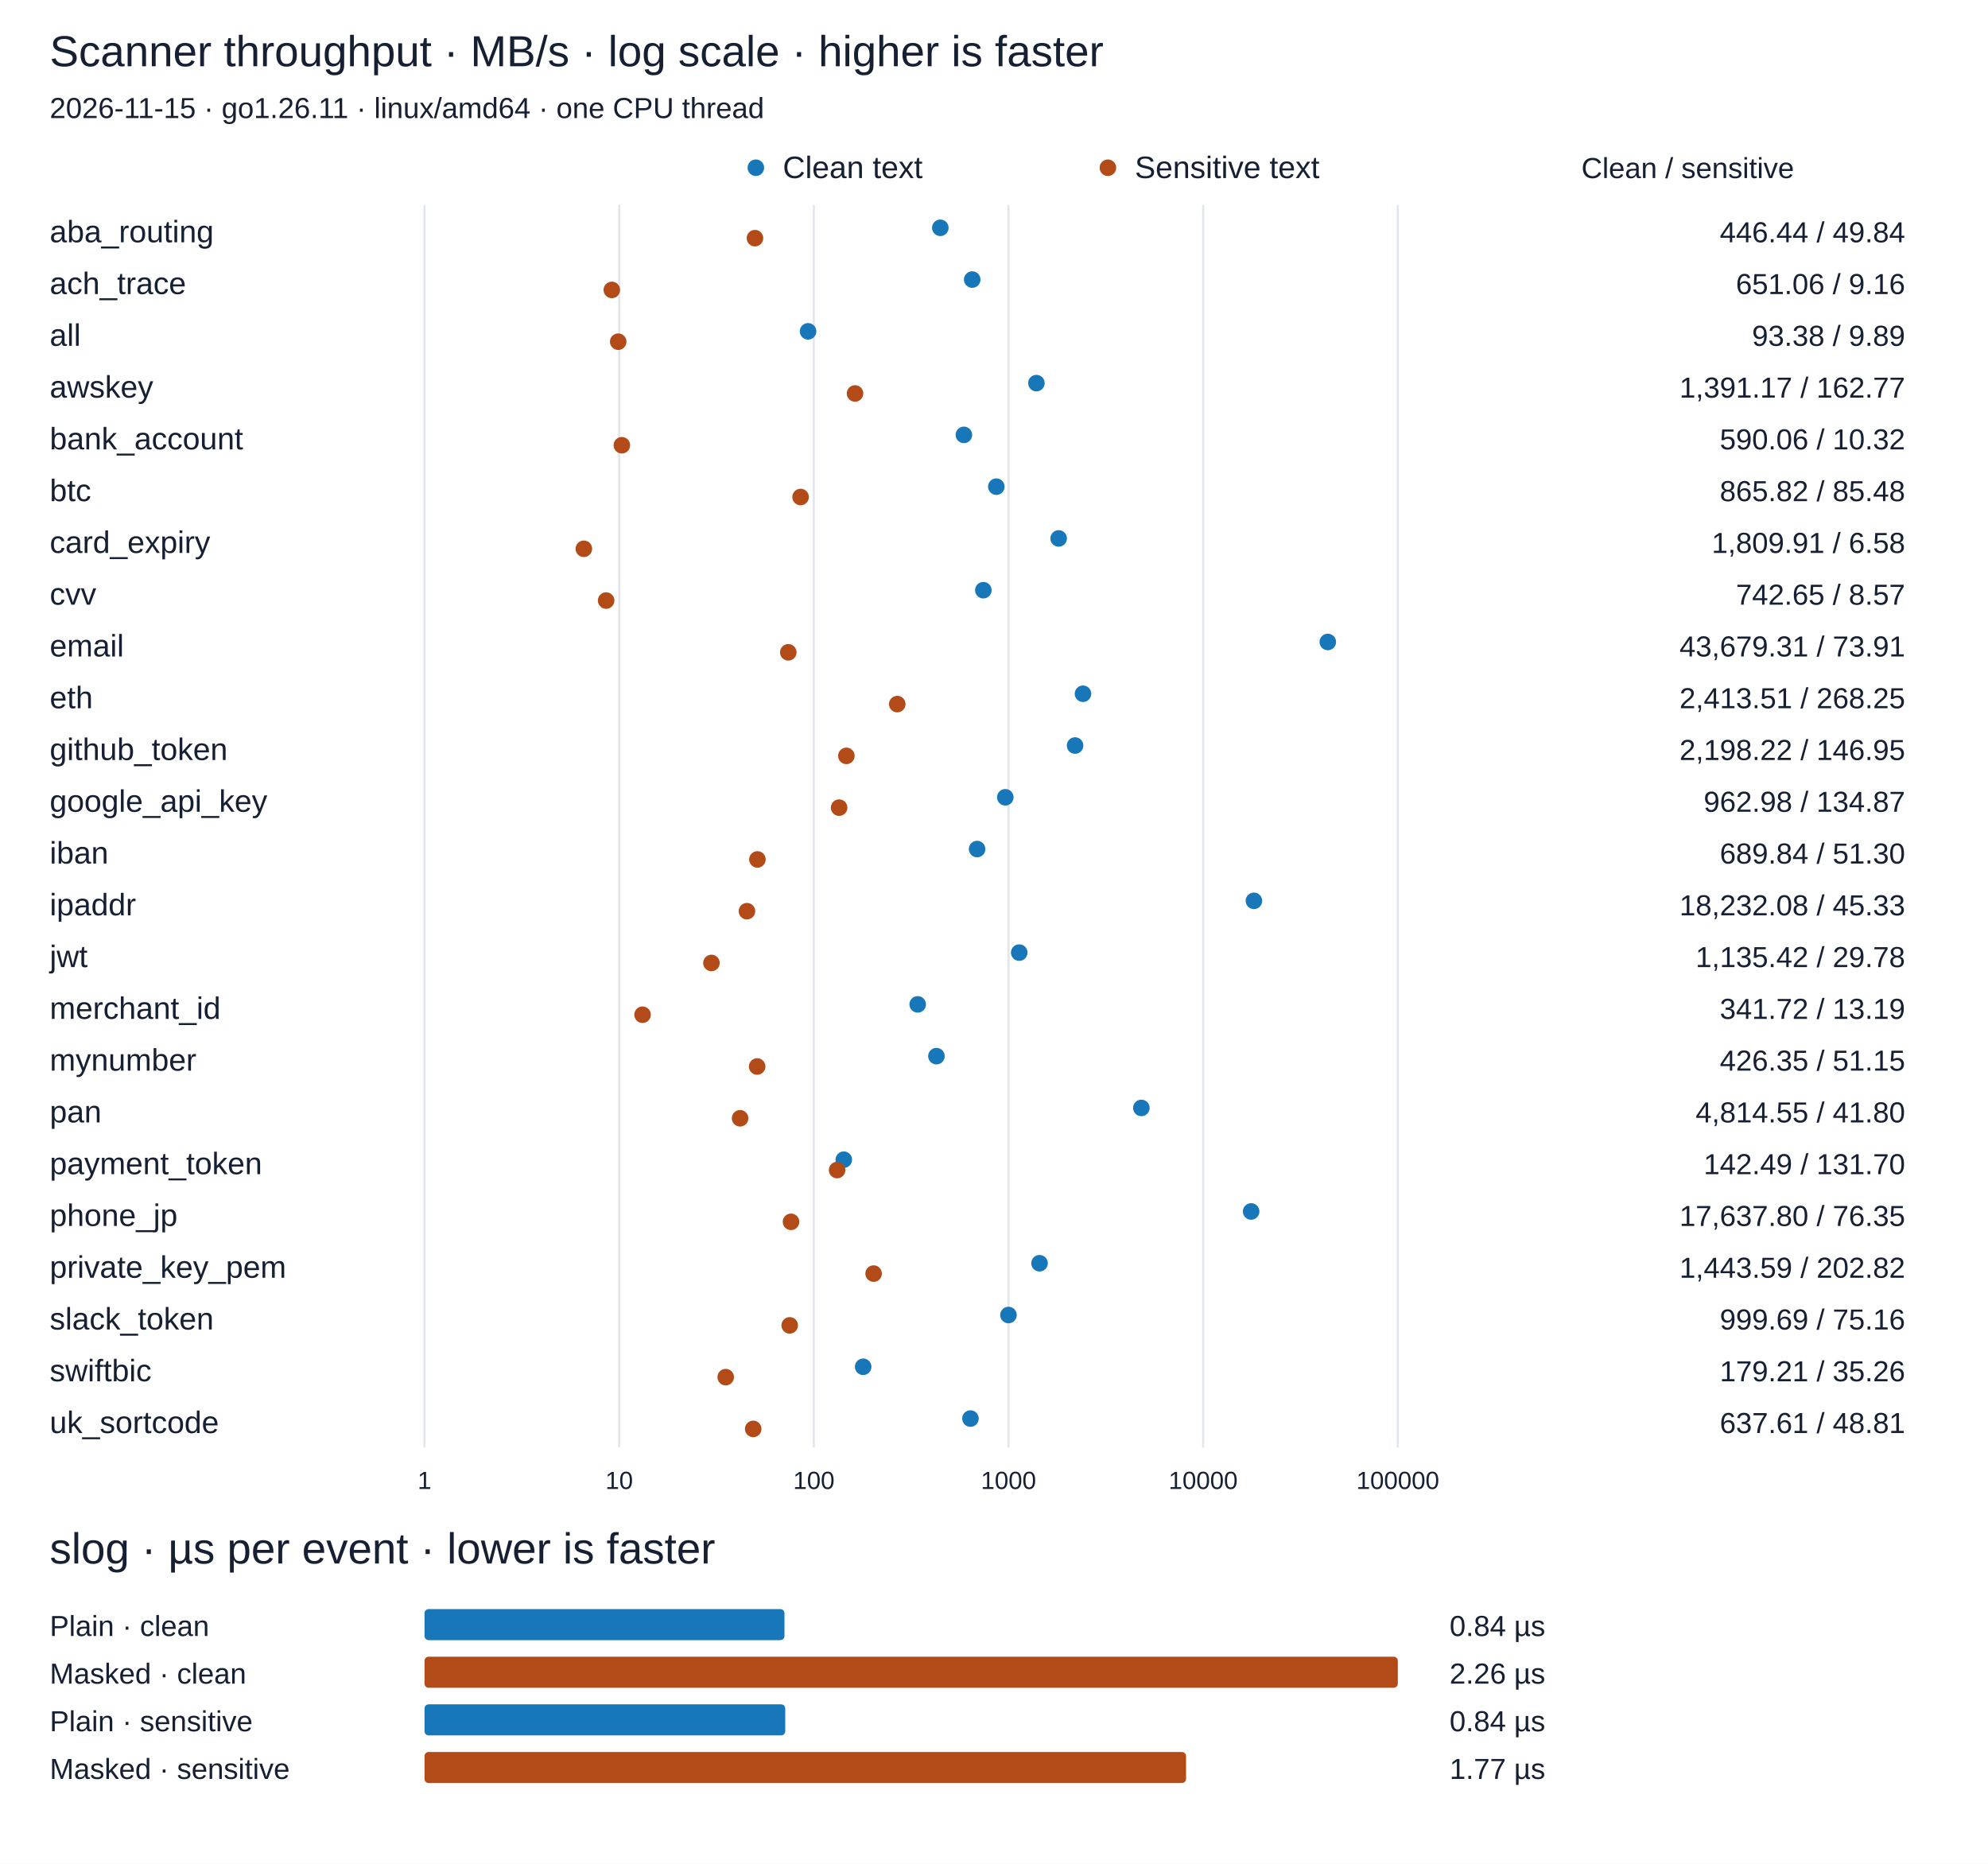
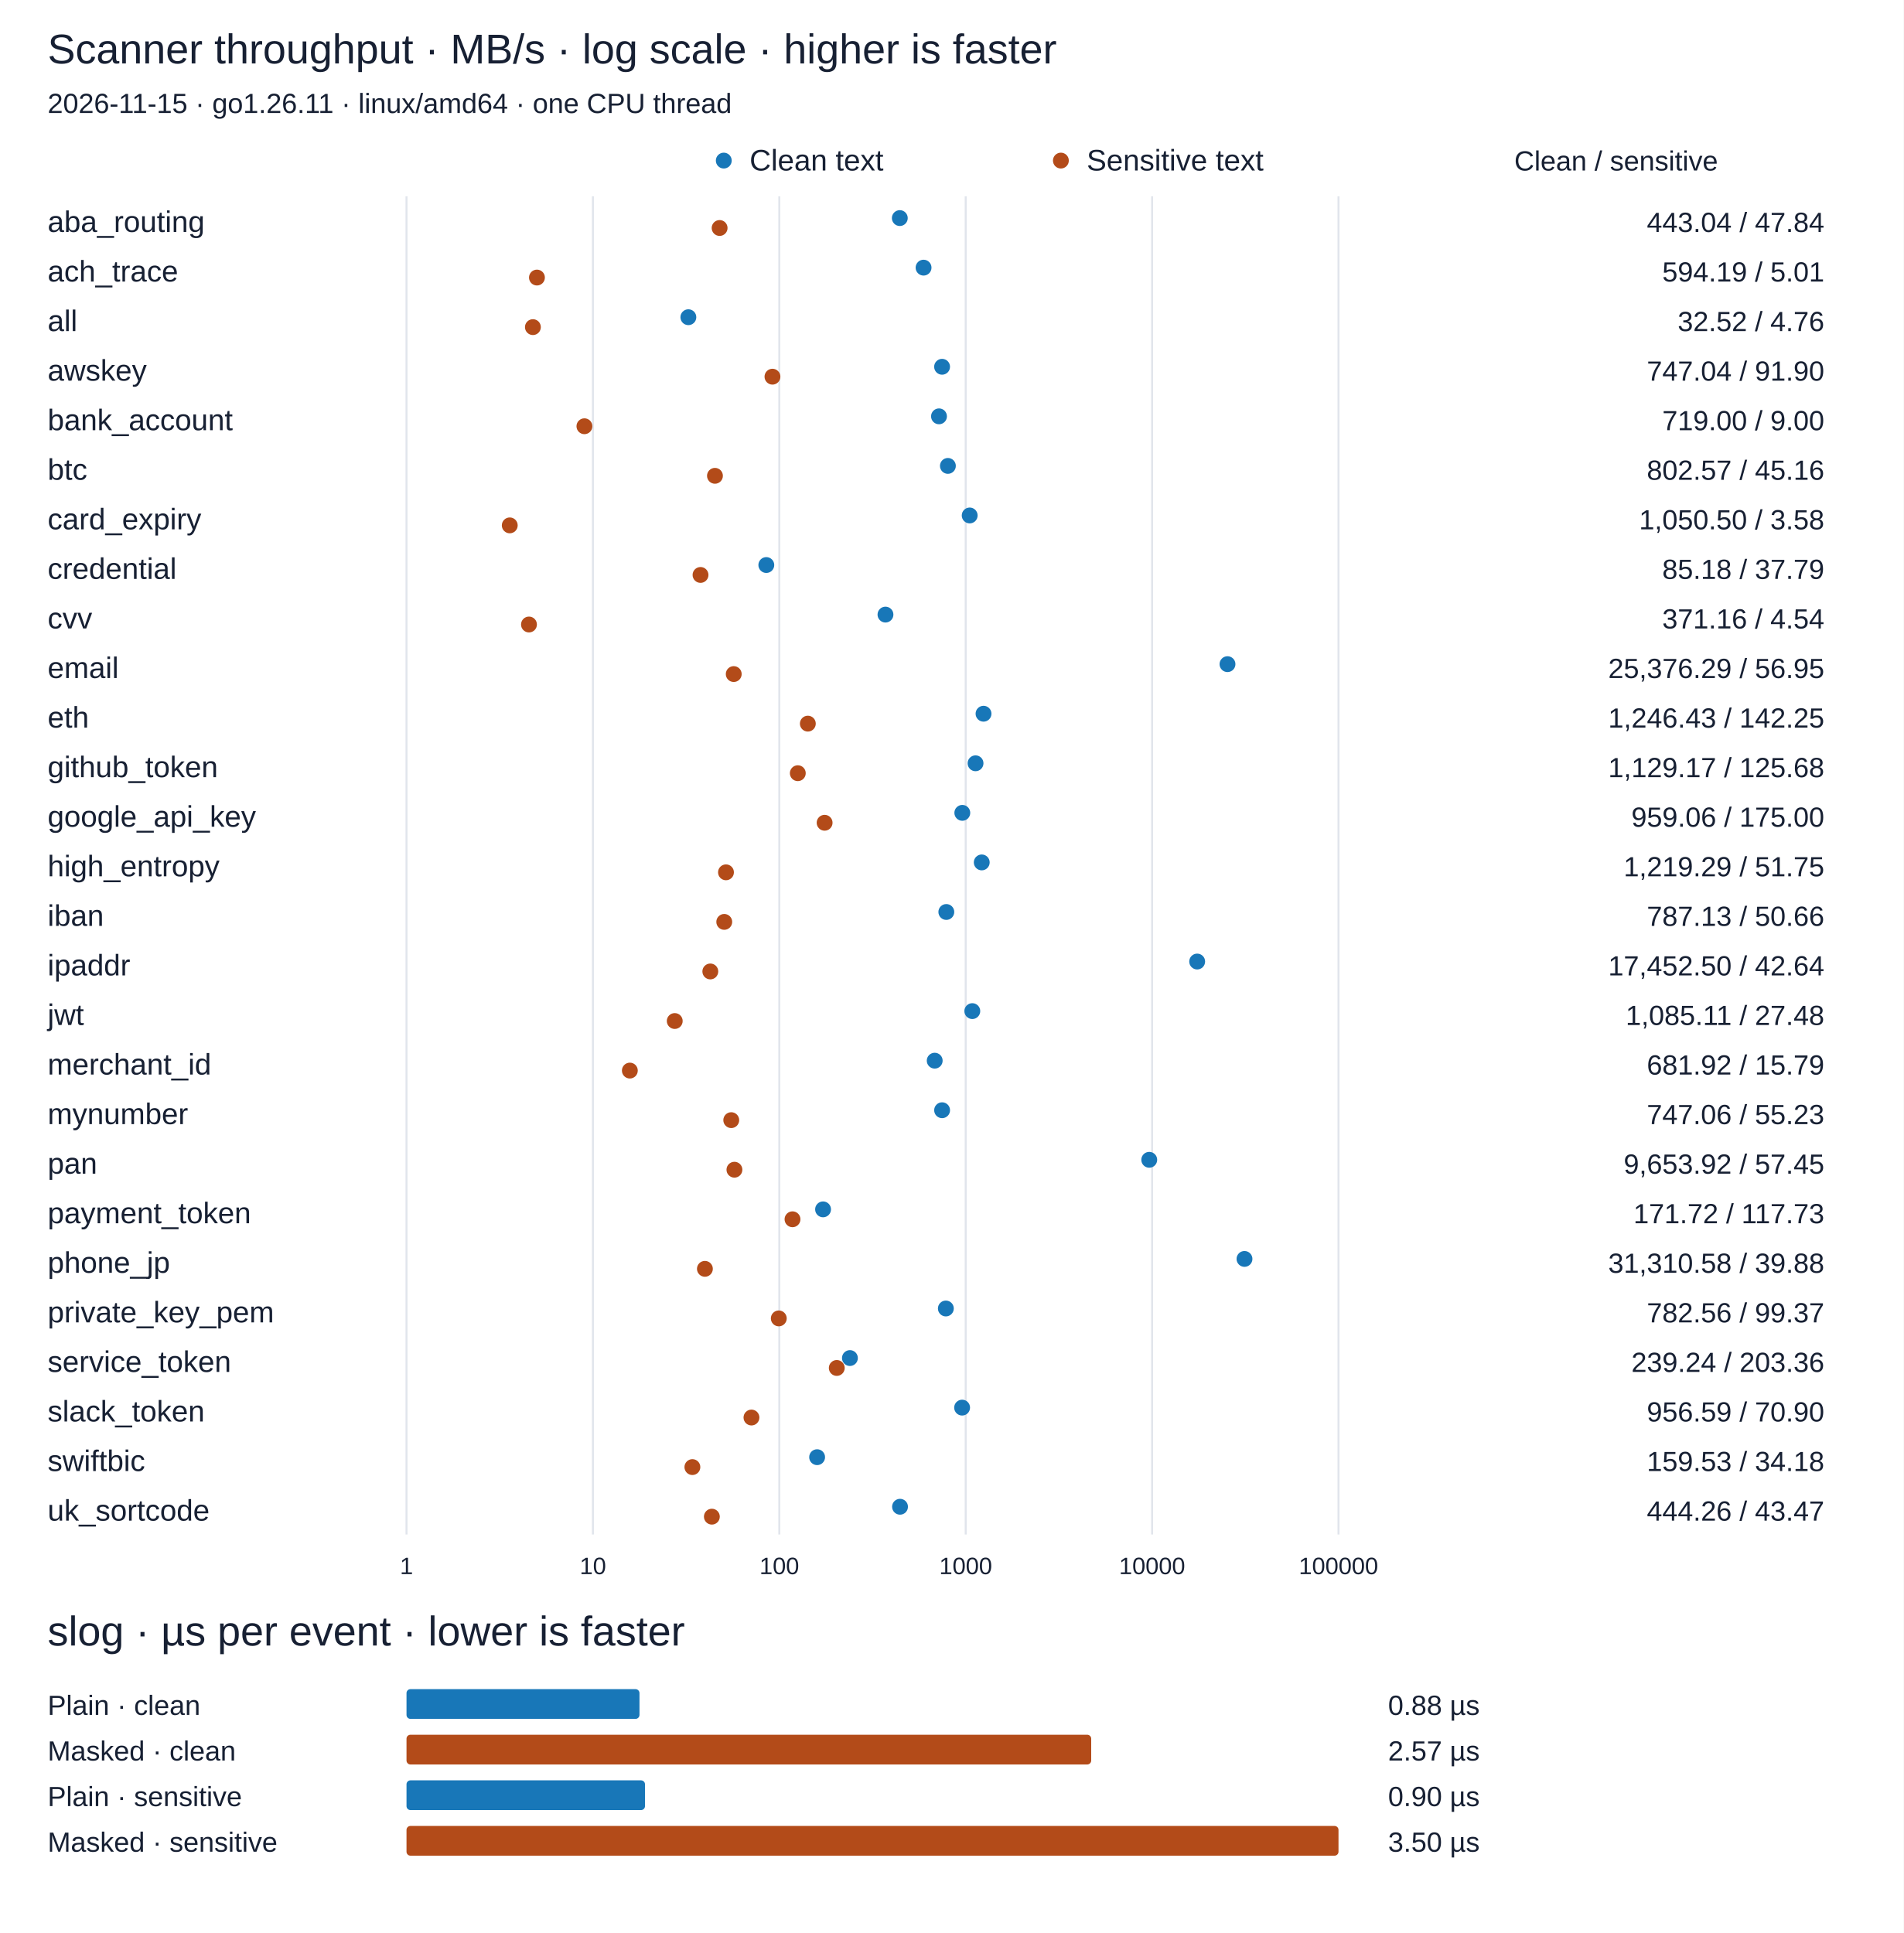
- <svg xmlns="http://www.w3.org/2000/svg" width="960" height="900" viewBox="0 0 960 900" role="img">
+ <svg xmlns="http://www.w3.org/2000/svg" width="960" height="975" viewBox="0 0 960 975" role="img">
  <rect width="100%" height="100%" fill="white" />
  <g font-family="Arial, sans-serif" font-size="15" fill="#172033">
    <text x="24" y="32" font-size="21" fill="#172033" text-anchor="start">Scanner throughput · MB/s · log scale · higher is faster</text>
    <text x="24" y="57" font-size="14" fill="#172033" text-anchor="start">2026-11-15 · go1.26.11 · linux/amd64 · one CPU thread</text>
    <circle cx="365.00" cy="81" r="4" fill="#1877b8" />
    <text x="378" y="86" font-size="15" fill="#172033" text-anchor="start">Clean text</text>
    <circle cx="535.00" cy="81" r="4" fill="#b34b19" />
    <text x="548" y="86" font-size="15" fill="#172033" text-anchor="start">Sensitive text</text>
    <text x="815" y="86" font-size="14" fill="#172033" text-anchor="middle">Clean / sensitive</text>
-     <path d="M205.0,99 L205.0,699" stroke="#e1e5ec" />
-     <text x="205.0" y="719" font-size="12" fill="#172033" text-anchor="middle">1</text>
-     <path d="M299.0,99 L299.0,699" stroke="#e1e5ec" />
-     <text x="299.0" y="719" font-size="12" fill="#172033" text-anchor="middle">10</text>
-     <path d="M393.0,99 L393.0,699" stroke="#e1e5ec" />
-     <text x="393.0" y="719" font-size="12" fill="#172033" text-anchor="middle">100</text>
-     <path d="M487.0,99 L487.0,699" stroke="#e1e5ec" />
-     <text x="487.0" y="719" font-size="12" fill="#172033" text-anchor="middle">1000</text>
-     <path d="M581.0,99 L581.0,699" stroke="#e1e5ec" />
-     <text x="581.0" y="719" font-size="12" fill="#172033" text-anchor="middle">10000</text>
-     <path d="M675.0,99 L675.0,699" stroke="#e1e5ec" />
-     <text x="675.0" y="719" font-size="12" fill="#172033" text-anchor="middle">100000</text>
+     <path d="M205.0,99 L205.0,774" stroke="#e1e5ec" />
+     <text x="205.0" y="794" font-size="12" fill="#172033" text-anchor="middle">1</text>
+     <path d="M299.0,99 L299.0,774" stroke="#e1e5ec" />
+     <text x="299.0" y="794" font-size="12" fill="#172033" text-anchor="middle">10</text>
+     <path d="M393.0,99 L393.0,774" stroke="#e1e5ec" />
+     <text x="393.0" y="794" font-size="12" fill="#172033" text-anchor="middle">100</text>
+     <path d="M487.0,99 L487.0,774" stroke="#e1e5ec" />
+     <text x="487.0" y="794" font-size="12" fill="#172033" text-anchor="middle">1000</text>
+     <path d="M581.0,99 L581.0,774" stroke="#e1e5ec" />
+     <text x="581.0" y="794" font-size="12" fill="#172033" text-anchor="middle">10000</text>
+     <path d="M675.0,99 L675.0,774" stroke="#e1e5ec" />
+     <text x="675.0" y="794" font-size="12" fill="#172033" text-anchor="middle">100000</text>
    <text x="24" y="117" font-size="15" fill="#172033" text-anchor="start">aba_routing</text>
-     <circle cx="454.08" cy="110" r="4" fill="#1877b8" />
-     <circle cx="364.57" cy="115" r="4" fill="#b34b19" />
-     <text x="920" y="117" font-size="14" fill="#172033" text-anchor="end">446.44 / 49.84</text>
+     <circle cx="453.77" cy="110" r="4" fill="#1877b8" />
+     <circle cx="362.90" cy="115" r="4" fill="#b34b19" />
+     <text x="920" y="117" font-size="14" fill="#172033" text-anchor="end">443.04 / 47.84</text>
    <text x="24" y="142" font-size="15" fill="#172033" text-anchor="start">ach_trace</text>
-     <circle cx="469.48" cy="135" r="4" fill="#1877b8" />
-     <circle cx="295.44" cy="140" r="4" fill="#b34b19" />
-     <text x="920" y="142" font-size="14" fill="#172033" text-anchor="end">651.06 / 9.16</text>
+     <circle cx="465.75" cy="135" r="4" fill="#1877b8" />
+     <circle cx="270.78" cy="140" r="4" fill="#b34b19" />
+     <text x="920" y="142" font-size="14" fill="#172033" text-anchor="end">594.19 / 5.01</text>
    <text x="24" y="167" font-size="15" fill="#172033" text-anchor="start">all</text>
-     <circle cx="390.21" cy="160" r="4" fill="#1877b8" />
-     <circle cx="298.53" cy="165" r="4" fill="#b34b19" />
-     <text x="920" y="167" font-size="14" fill="#172033" text-anchor="end">93.38 / 9.89</text>
+     <circle cx="347.14" cy="160" r="4" fill="#1877b8" />
+     <circle cx="268.74" cy="165" r="4" fill="#b34b19" />
+     <text x="920" y="167" font-size="14" fill="#172033" text-anchor="end">32.52 / 4.76</text>
    <text x="24" y="192" font-size="15" fill="#172033" text-anchor="start">awskey</text>
-     <circle cx="500.48" cy="185" r="4" fill="#1877b8" />
-     <circle cx="412.89" cy="190" r="4" fill="#b34b19" />
-     <text x="920" y="192" font-size="14" fill="#172033" text-anchor="end">1,391.17 / 162.77</text>
+     <circle cx="475.09" cy="185" r="4" fill="#1877b8" />
+     <circle cx="389.55" cy="190" r="4" fill="#b34b19" />
+     <text x="920" y="192" font-size="14" fill="#172033" text-anchor="end">747.04 / 91.90</text>
    <text x="24" y="217" font-size="15" fill="#172033" text-anchor="start">bank_account</text>
-     <circle cx="465.46" cy="210" r="4" fill="#1877b8" />
-     <circle cx="300.29" cy="215" r="4" fill="#b34b19" />
-     <text x="920" y="217" font-size="14" fill="#172033" text-anchor="end">590.06 / 10.32</text>
+     <circle cx="473.53" cy="210" r="4" fill="#1877b8" />
+     <circle cx="294.72" cy="215" r="4" fill="#b34b19" />
+     <text x="920" y="217" font-size="14" fill="#172033" text-anchor="end">719.00 / 9.00</text>
    <text x="24" y="242" font-size="15" fill="#172033" text-anchor="start">btc</text>
-     <circle cx="481.12" cy="235" r="4" fill="#1877b8" />
-     <circle cx="386.60" cy="240" r="4" fill="#b34b19" />
-     <text x="920" y="242" font-size="14" fill="#172033" text-anchor="end">865.82 / 85.48</text>
+     <circle cx="478.02" cy="235" r="4" fill="#1877b8" />
+     <circle cx="360.55" cy="240" r="4" fill="#b34b19" />
+     <text x="920" y="242" font-size="14" fill="#172033" text-anchor="end">802.57 / 45.16</text>
    <text x="24" y="267" font-size="15" fill="#172033" text-anchor="start">card_expiry</text>
-     <circle cx="511.22" cy="260" r="4" fill="#1877b8" />
-     <circle cx="281.94" cy="265" r="4" fill="#b34b19" />
-     <text x="920" y="267" font-size="14" fill="#172033" text-anchor="end">1,809.91 / 6.58</text>
-     <text x="24" y="292" font-size="15" fill="#172033" text-anchor="start">cvv</text>
-     <circle cx="474.85" cy="285" r="4" fill="#1877b8" />
-     <circle cx="292.70" cy="290" r="4" fill="#b34b19" />
-     <text x="920" y="292" font-size="14" fill="#172033" text-anchor="end">742.65 / 8.57</text>
-     <text x="24" y="317" font-size="15" fill="#172033" text-anchor="start">email</text>
-     <circle cx="641.19" cy="310" r="4" fill="#1877b8" />
-     <circle cx="380.66" cy="315" r="4" fill="#b34b19" />
-     <text x="920" y="317" font-size="14" fill="#172033" text-anchor="end">43,679.31 / 73.91</text>
-     <text x="24" y="342" font-size="15" fill="#172033" text-anchor="start">eth</text>
-     <circle cx="522.97" cy="335" r="4" fill="#1877b8" />
-     <circle cx="433.28" cy="340" r="4" fill="#b34b19" />
-     <text x="920" y="342" font-size="14" fill="#172033" text-anchor="end">2,413.51 / 268.25</text>
-     <text x="24" y="367" font-size="15" fill="#172033" text-anchor="start">github_token</text>
-     <circle cx="519.15" cy="360" r="4" fill="#1877b8" />
-     <circle cx="408.71" cy="365" r="4" fill="#b34b19" />
-     <text x="920" y="367" font-size="14" fill="#172033" text-anchor="end">2,198.22 / 146.95</text>
-     <text x="24" y="392" font-size="15" fill="#172033" text-anchor="start">google_api_key</text>
-     <circle cx="485.46" cy="385" r="4" fill="#1877b8" />
-     <circle cx="405.21" cy="390" r="4" fill="#b34b19" />
-     <text x="920" y="392" font-size="14" fill="#172033" text-anchor="end">962.98 / 134.87</text>
-     <text x="24" y="417" font-size="15" fill="#172033" text-anchor="start">iban</text>
-     <circle cx="471.84" cy="410" r="4" fill="#1877b8" />
-     <circle cx="365.75" cy="415" r="4" fill="#b34b19" />
-     <text x="920" y="417" font-size="14" fill="#172033" text-anchor="end">689.84 / 51.30</text>
-     <text x="24" y="442" font-size="15" fill="#172033" text-anchor="start">ipaddr</text>
-     <circle cx="605.52" cy="435" r="4" fill="#1877b8" />
-     <circle cx="360.70" cy="440" r="4" fill="#b34b19" />
-     <text x="920" y="442" font-size="14" fill="#172033" text-anchor="end">18,232.08 / 45.33</text>
-     <text x="24" y="467" font-size="15" fill="#172033" text-anchor="start">jwt</text>
-     <circle cx="492.18" cy="460" r="4" fill="#1877b8" />
-     <circle cx="343.55" cy="465" r="4" fill="#b34b19" />
-     <text x="920" y="467" font-size="14" fill="#172033" text-anchor="end">1,135.42 / 29.78</text>
-     <text x="24" y="492" font-size="15" fill="#172033" text-anchor="start">merchant_id</text>
-     <circle cx="443.16" cy="485" r="4" fill="#1877b8" />
-     <circle cx="310.29" cy="490" r="4" fill="#b34b19" />
-     <text x="920" y="492" font-size="14" fill="#172033" text-anchor="end">341.72 / 13.19</text>
-     <text x="24" y="517" font-size="15" fill="#172033" text-anchor="start">mynumber</text>
-     <circle cx="452.20" cy="510" r="4" fill="#1877b8" />
-     <circle cx="365.63" cy="515" r="4" fill="#b34b19" />
-     <text x="920" y="517" font-size="14" fill="#172033" text-anchor="end">426.35 / 51.15</text>
-     <text x="24" y="542" font-size="15" fill="#172033" text-anchor="start">pan</text>
-     <circle cx="551.16" cy="535" r="4" fill="#1877b8" />
-     <circle cx="357.39" cy="540" r="4" fill="#b34b19" />
-     <text x="920" y="542" font-size="14" fill="#172033" text-anchor="end">4,814.55 / 41.80</text>
-     <text x="24" y="567" font-size="15" fill="#172033" text-anchor="start">payment_token</text>
-     <circle cx="407.46" cy="560" r="4" fill="#1877b8" />
-     <circle cx="404.24" cy="565" r="4" fill="#b34b19" />
-     <text x="920" y="567" font-size="14" fill="#172033" text-anchor="end">142.49 / 131.70</text>
-     <text x="24" y="592" font-size="15" fill="#172033" text-anchor="start">phone_jp</text>
-     <circle cx="604.17" cy="585" r="4" fill="#1877b8" />
-     <circle cx="381.98" cy="590" r="4" fill="#b34b19" />
-     <text x="920" y="592" font-size="14" fill="#172033" text-anchor="end">17,637.80 / 76.35</text>
-     <text x="24" y="617" font-size="15" fill="#172033" text-anchor="start">private_key_pem</text>
-     <circle cx="501.99" cy="610" r="4" fill="#1877b8" />
-     <circle cx="421.87" cy="615" r="4" fill="#b34b19" />
-     <text x="920" y="617" font-size="14" fill="#172033" text-anchor="end">1,443.59 / 202.82</text>
-     <text x="24" y="642" font-size="15" fill="#172033" text-anchor="start">slack_token</text>
-     <circle cx="486.99" cy="635" r="4" fill="#1877b8" />
-     <circle cx="381.35" cy="640" r="4" fill="#b34b19" />
-     <text x="920" y="642" font-size="14" fill="#172033" text-anchor="end">999.69 / 75.16</text>
-     <text x="24" y="667" font-size="15" fill="#172033" text-anchor="start">swiftbic</text>
-     <circle cx="416.82" cy="660" r="4" fill="#1877b8" />
-     <circle cx="350.44" cy="665" r="4" fill="#b34b19" />
-     <text x="920" y="667" font-size="14" fill="#172033" text-anchor="end">179.21 / 35.26</text>
-     <text x="24" y="692" font-size="15" fill="#172033" text-anchor="start">uk_sortcode</text>
-     <circle cx="468.63" cy="685" r="4" fill="#1877b8" />
-     <circle cx="363.72" cy="690" r="4" fill="#b34b19" />
-     <text x="920" y="692" font-size="14" fill="#172033" text-anchor="end">637.61 / 48.81</text>
-     <text x="24" y="755" font-size="21" fill="#172033" text-anchor="start">slog · µs per event · lower is faster</text>
-     <text x="24" y="790" font-size="14" fill="#172033" text-anchor="start">Plain · clean</text>
-     <rect x="205" y="777" width="173.82" height="15" rx="2" fill="#1877b8" />
-     <text x="700" y="790" font-size="14" fill="#172033" text-anchor="start">0.84 µs</text>
-     <text x="24" y="813" font-size="14" fill="#172033" text-anchor="start">Masked · clean</text>
-     <rect x="205" y="800" width="470.00" height="15" rx="2" fill="#b34b19" />
-     <text x="700" y="813" font-size="14" fill="#172033" text-anchor="start">2.26 µs</text>
-     <text x="24" y="836" font-size="14" fill="#172033" text-anchor="start">Plain · sensitive</text>
-     <rect x="205" y="823" width="174.19" height="15" rx="2" fill="#1877b8" />
-     <text x="700" y="836" font-size="14" fill="#172033" text-anchor="start">0.84 µs</text>
-     <text x="24" y="859" font-size="14" fill="#172033" text-anchor="start">Masked · sensitive</text>
-     <rect x="205" y="846" width="367.74" height="15" rx="2" fill="#b34b19" />
-     <text x="700" y="859" font-size="14" fill="#172033" text-anchor="start">1.77 µs</text>
+     <circle cx="489.01" cy="260" r="4" fill="#1877b8" />
+     <circle cx="257.07" cy="265" r="4" fill="#b34b19" />
+     <text x="920" y="267" font-size="14" fill="#172033" text-anchor="end">1,050.50 / 3.58</text>
+     <text x="24" y="292" font-size="15" fill="#172033" text-anchor="start">credential</text>
+     <circle cx="386.45" cy="285" r="4" fill="#1877b8" />
+     <circle cx="353.27" cy="290" r="4" fill="#b34b19" />
+     <text x="920" y="292" font-size="14" fill="#172033" text-anchor="end">85.18 / 37.79</text>
+     <text x="24" y="317" font-size="15" fill="#172033" text-anchor="start">cvv</text>
+     <circle cx="446.54" cy="310" r="4" fill="#1877b8" />
+     <circle cx="266.76" cy="315" r="4" fill="#b34b19" />
+     <text x="920" y="317" font-size="14" fill="#172033" text-anchor="end">371.16 / 4.54</text>
+     <text x="24" y="342" font-size="15" fill="#172033" text-anchor="start">email</text>
+     <circle cx="619.02" cy="335" r="4" fill="#1877b8" />
+     <circle cx="370.02" cy="340" r="4" fill="#b34b19" />
+     <text x="920" y="342" font-size="14" fill="#172033" text-anchor="end">25,376.29 / 56.95</text>
+     <text x="24" y="367" font-size="15" fill="#172033" text-anchor="start">eth</text>
+     <circle cx="495.99" cy="360" r="4" fill="#1877b8" />
+     <circle cx="407.39" cy="365" r="4" fill="#b34b19" />
+     <text x="920" y="367" font-size="14" fill="#172033" text-anchor="end">1,246.43 / 142.25</text>
+     <text x="24" y="392" font-size="15" fill="#172033" text-anchor="start">github_token</text>
+     <circle cx="491.96" cy="385" r="4" fill="#1877b8" />
+     <circle cx="402.33" cy="390" r="4" fill="#b34b19" />
+     <text x="920" y="392" font-size="14" fill="#172033" text-anchor="end">1,129.17 / 125.68</text>
+     <text x="24" y="417" font-size="15" fill="#172033" text-anchor="start">google_api_key</text>
+     <circle cx="485.29" cy="410" r="4" fill="#1877b8" />
+     <circle cx="415.85" cy="415" r="4" fill="#b34b19" />
+     <text x="920" y="417" font-size="14" fill="#172033" text-anchor="end">959.06 / 175.00</text>
+     <text x="24" y="442" font-size="15" fill="#172033" text-anchor="start">high_entropy</text>
+     <circle cx="495.09" cy="435" r="4" fill="#1877b8" />
+     <circle cx="366.11" cy="440" r="4" fill="#b34b19" />
+     <text x="920" y="442" font-size="14" fill="#172033" text-anchor="end">1,219.29 / 51.75</text>
+     <text x="24" y="467" font-size="15" fill="#172033" text-anchor="start">iban</text>
+     <circle cx="477.23" cy="460" r="4" fill="#1877b8" />
+     <circle cx="365.24" cy="465" r="4" fill="#b34b19" />
+     <text x="920" y="467" font-size="14" fill="#172033" text-anchor="end">787.13 / 50.66</text>
+     <text x="24" y="492" font-size="15" fill="#172033" text-anchor="start">ipaddr</text>
+     <circle cx="603.73" cy="485" r="4" fill="#1877b8" />
+     <circle cx="358.21" cy="490" r="4" fill="#b34b19" />
+     <text x="920" y="492" font-size="14" fill="#172033" text-anchor="end">17,452.50 / 42.64</text>
+     <text x="24" y="517" font-size="15" fill="#172033" text-anchor="start">jwt</text>
+     <circle cx="490.33" cy="510" r="4" fill="#1877b8" />
+     <circle cx="340.27" cy="515" r="4" fill="#b34b19" />
+     <text x="920" y="517" font-size="14" fill="#172033" text-anchor="end">1,085.11 / 27.48</text>
+     <text x="24" y="542" font-size="15" fill="#172033" text-anchor="start">merchant_id</text>
+     <circle cx="471.37" cy="535" r="4" fill="#1877b8" />
+     <circle cx="317.63" cy="540" r="4" fill="#b34b19" />
+     <text x="920" y="542" font-size="14" fill="#172033" text-anchor="end">681.92 / 15.79</text>
+     <text x="24" y="567" font-size="15" fill="#172033" text-anchor="start">mynumber</text>
+     <circle cx="475.10" cy="560" r="4" fill="#1877b8" />
+     <circle cx="368.77" cy="565" r="4" fill="#b34b19" />
+     <text x="920" y="567" font-size="14" fill="#172033" text-anchor="end">747.06 / 55.23</text>
+     <text x="24" y="592" font-size="15" fill="#172033" text-anchor="start">pan</text>
+     <circle cx="579.56" cy="585" r="4" fill="#1877b8" />
+     <circle cx="370.37" cy="590" r="4" fill="#b34b19" />
+     <text x="920" y="592" font-size="14" fill="#172033" text-anchor="end">9,653.92 / 57.45</text>
+     <text x="24" y="617" font-size="15" fill="#172033" text-anchor="start">payment_token</text>
+     <circle cx="415.07" cy="610" r="4" fill="#1877b8" />
+     <circle cx="399.66" cy="615" r="4" fill="#b34b19" />
+     <text x="920" y="617" font-size="14" fill="#172033" text-anchor="end">171.72 / 117.73</text>
+     <text x="24" y="642" font-size="15" fill="#172033" text-anchor="start">phone_jp</text>
+     <circle cx="627.59" cy="635" r="4" fill="#1877b8" />
+     <circle cx="355.48" cy="640" r="4" fill="#b34b19" />
+     <text x="920" y="642" font-size="14" fill="#172033" text-anchor="end">31,310.58 / 39.88</text>
+     <text x="24" y="667" font-size="15" fill="#172033" text-anchor="start">private_key_pem</text>
+     <circle cx="476.99" cy="660" r="4" fill="#1877b8" />
+     <circle cx="392.74" cy="665" r="4" fill="#b34b19" />
+     <text x="920" y="667" font-size="14" fill="#172033" text-anchor="end">782.56 / 99.37</text>
+     <text x="24" y="692" font-size="15" fill="#172033" text-anchor="start">service_token</text>
+     <circle cx="428.61" cy="685" r="4" fill="#1877b8" />
+     <circle cx="421.98" cy="690" r="4" fill="#b34b19" />
+     <text x="920" y="692" font-size="14" fill="#172033" text-anchor="end">239.24 / 203.36</text>
+     <text x="24" y="717" font-size="15" fill="#172033" text-anchor="start">slack_token</text>
+     <circle cx="485.19" cy="710" r="4" fill="#1877b8" />
+     <circle cx="378.96" cy="715" r="4" fill="#b34b19" />
+     <text x="920" y="717" font-size="14" fill="#172033" text-anchor="end">956.59 / 70.90</text>
+     <text x="24" y="742" font-size="15" fill="#172033" text-anchor="start">swiftbic</text>
+     <circle cx="412.07" cy="735" r="4" fill="#1877b8" />
+     <circle cx="349.17" cy="740" r="4" fill="#b34b19" />
+     <text x="920" y="742" font-size="14" fill="#172033" text-anchor="end">159.53 / 34.18</text>
+     <text x="24" y="767" font-size="15" fill="#172033" text-anchor="start">uk_sortcode</text>
+     <circle cx="453.88" cy="760" r="4" fill="#1877b8" />
+     <circle cx="358.99" cy="765" r="4" fill="#b34b19" />
+     <text x="920" y="767" font-size="14" fill="#172033" text-anchor="end">444.26 / 43.47</text>
+     <text x="24" y="830" font-size="21" fill="#172033" text-anchor="start">slog · µs per event · lower is faster</text>
+     <text x="24" y="865" font-size="14" fill="#172033" text-anchor="start">Plain · clean</text>
+     <rect x="205" y="852" width="117.49" height="15" rx="2" fill="#1877b8" />
+     <text x="700" y="865" font-size="14" fill="#172033" text-anchor="start">0.88 µs</text>
+     <text x="24" y="888" font-size="14" fill="#172033" text-anchor="start">Masked · clean</text>
+     <rect x="205" y="875" width="345.29" height="15" rx="2" fill="#b34b19" />
+     <text x="700" y="888" font-size="14" fill="#172033" text-anchor="start">2.57 µs</text>
+     <text x="24" y="911" font-size="14" fill="#172033" text-anchor="start">Plain · sensitive</text>
+     <rect x="205" y="898" width="120.27" height="15" rx="2" fill="#1877b8" />
+     <text x="700" y="911" font-size="14" fill="#172033" text-anchor="start">0.90 µs</text>
+     <text x="24" y="934" font-size="14" fill="#172033" text-anchor="start">Masked · sensitive</text>
+     <rect x="205" y="921" width="470.00" height="15" rx="2" fill="#b34b19" />
+     <text x="700" y="934" font-size="14" fill="#172033" text-anchor="start">3.50 µs</text>
  </g>
</svg>
